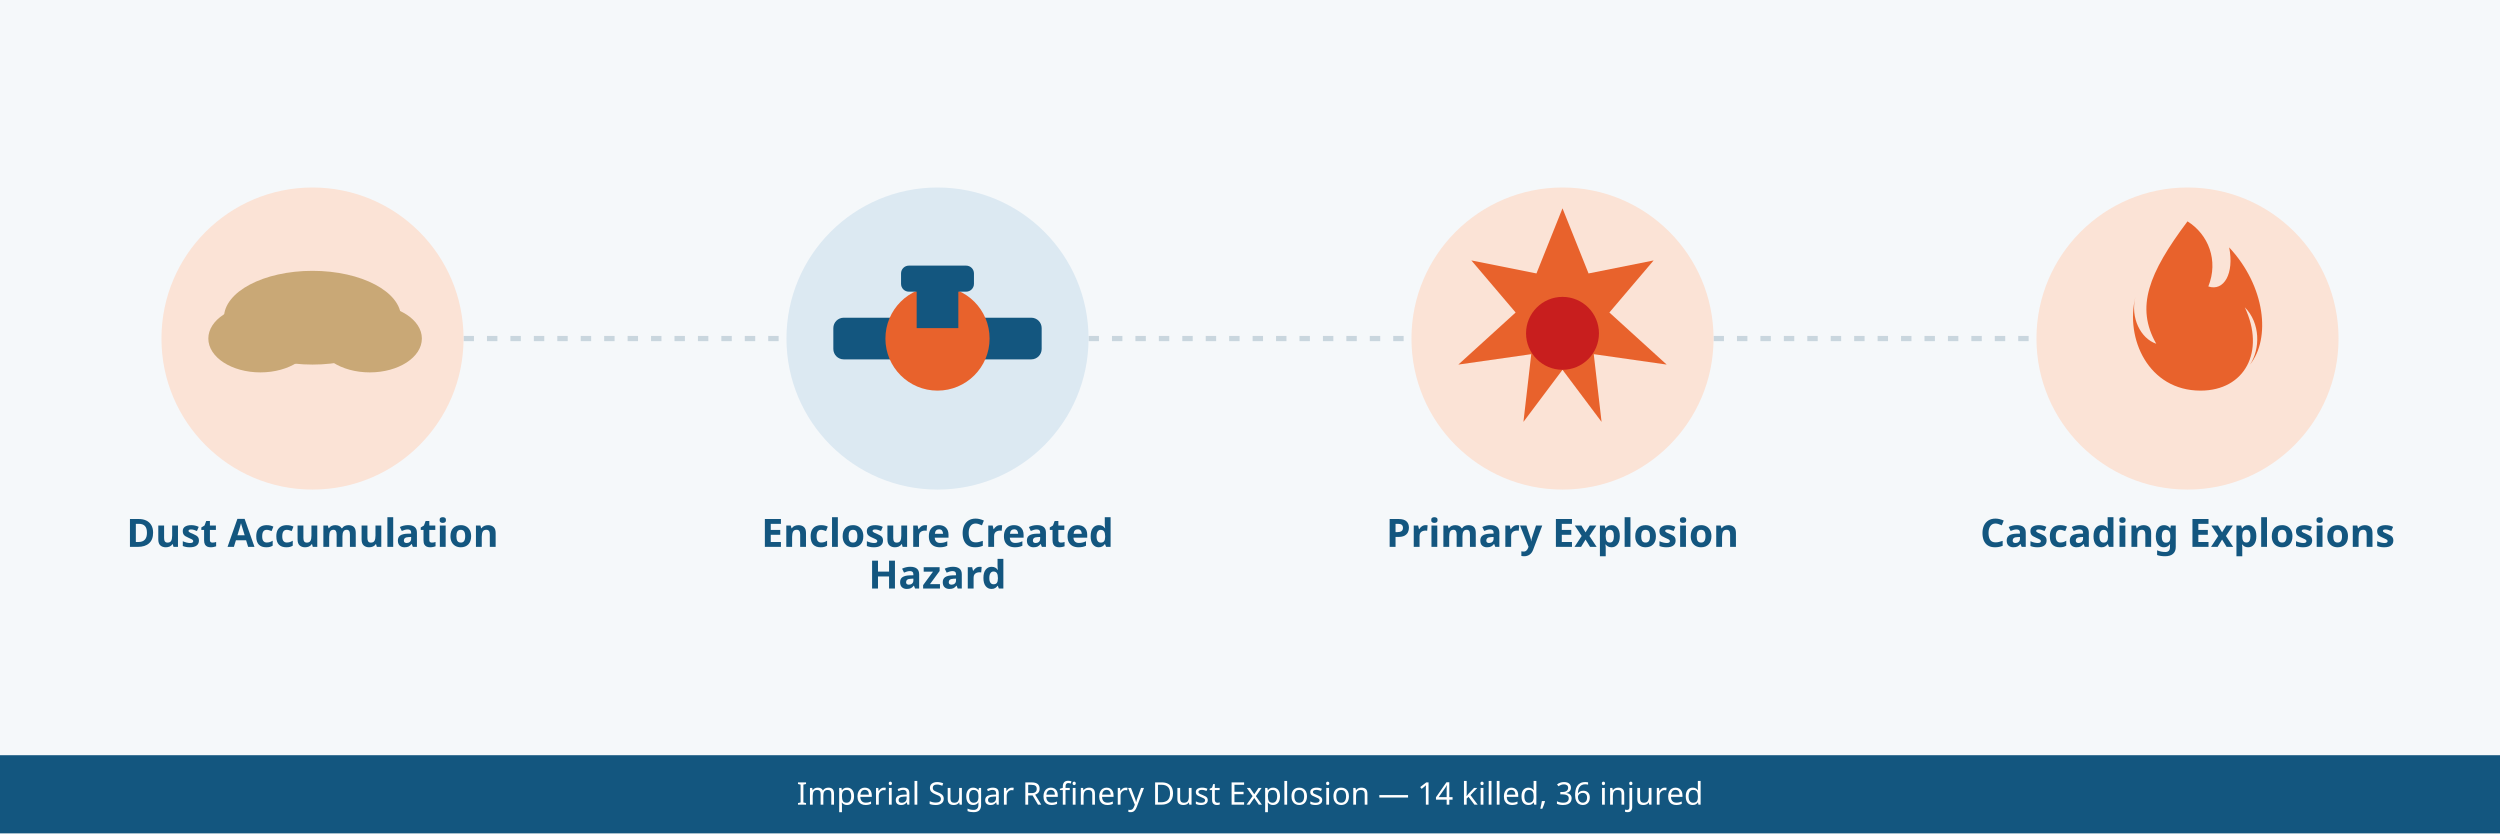
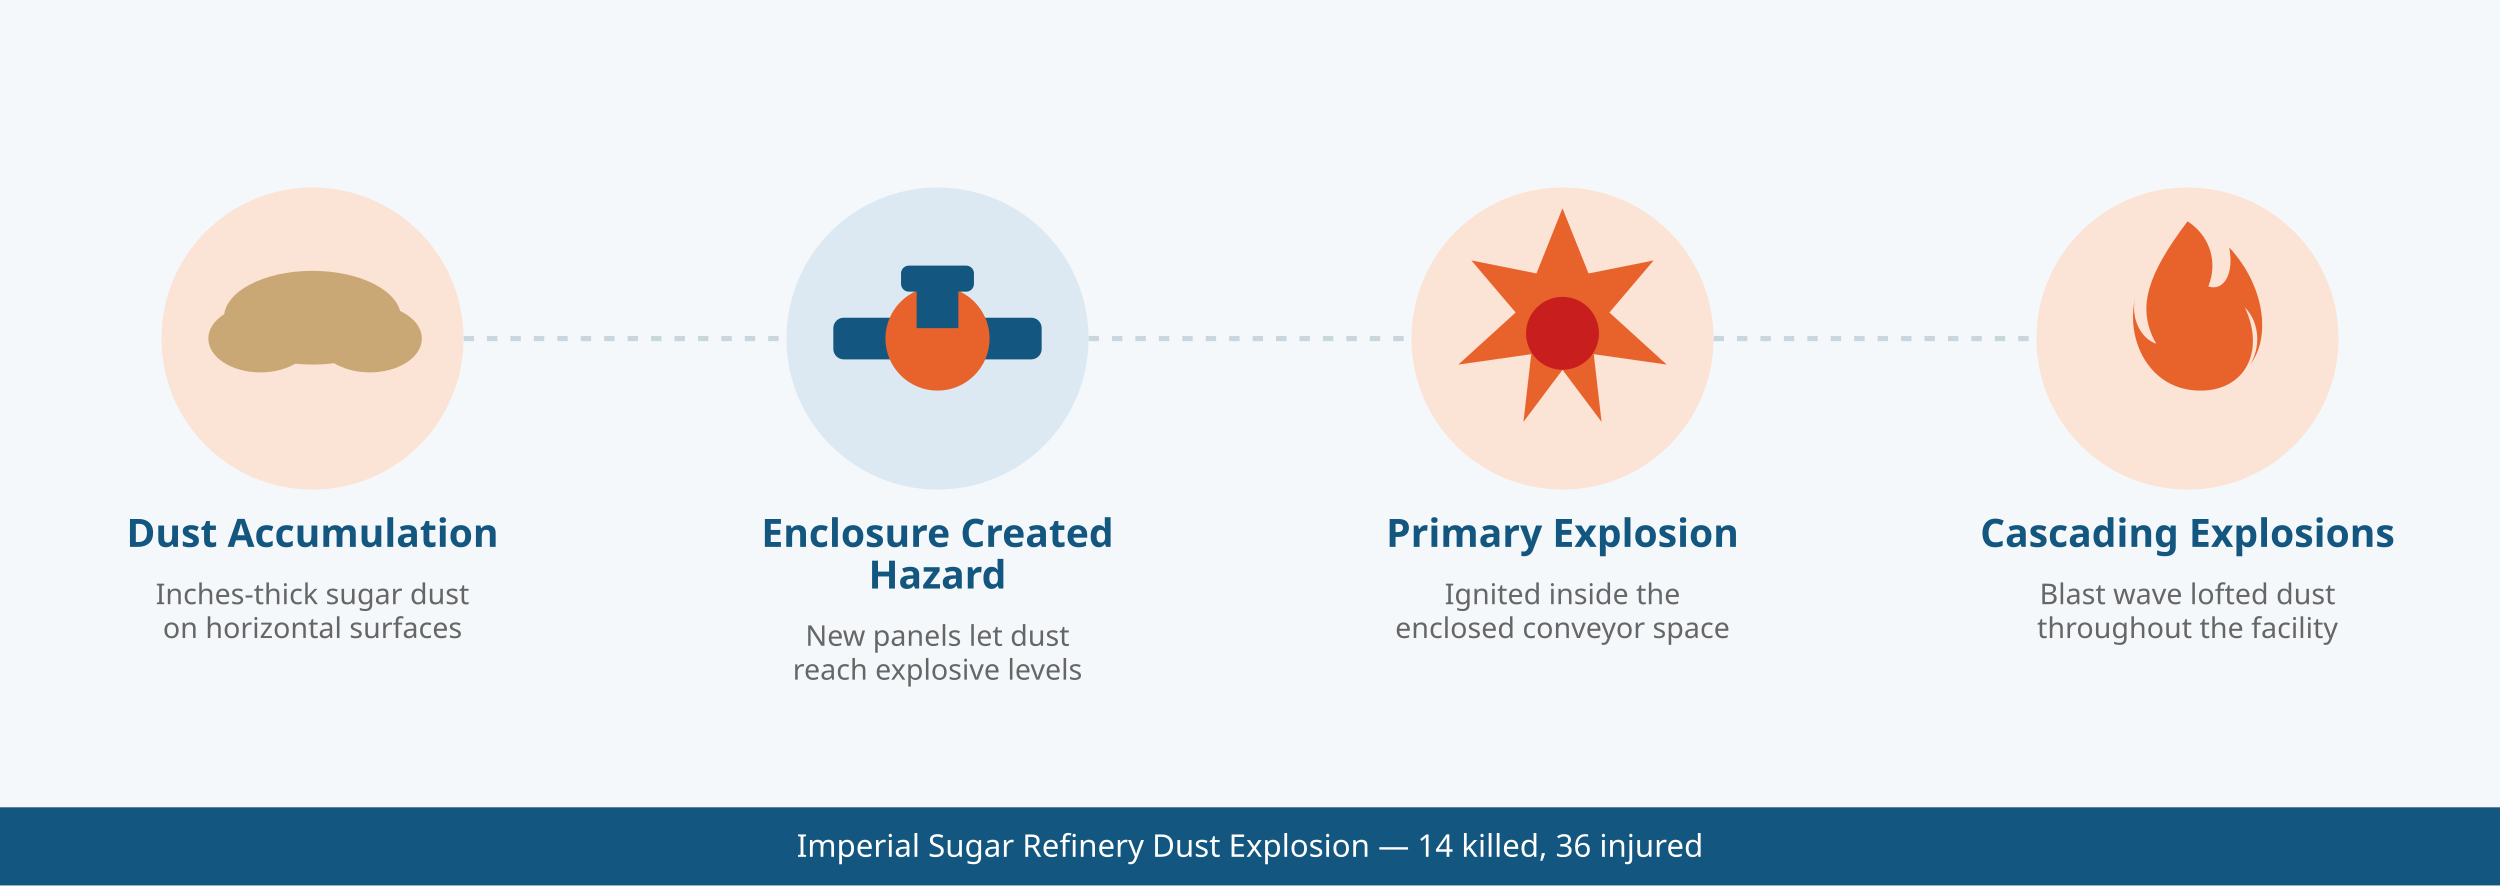
- <svg xmlns="http://www.w3.org/2000/svg" viewBox="0 0 960 320" font-family="'Poppins', sans-serif">
+ <svg xmlns="http://www.w3.org/2000/svg" viewBox="0 0 960 340" font-family="'Poppins', sans-serif">
  <defs>
    <style>
      .label { font-family: 'Baloo 2', sans-serif; font-weight: 700; font-size: 15px; fill: #13567F; }
+       .sublabel { font-family: 'Poppins', sans-serif; font-size: 11px; fill: #666; }
      .arrow { stroke: #C9D6DE; stroke-width: 2; fill: none; }
    </style>
  </defs>
-   <rect width="960" height="320" fill="#F5F8FA" />
+   <rect width="960" height="340" fill="#F5F8FA" />
  <line x1="178" y1="130" x2="302" y2="130" class="arrow" stroke-dasharray="4 5" />
  <line x1="418" y1="130" x2="542" y2="130" class="arrow" stroke-dasharray="4 5" />
  <line x1="658" y1="130" x2="782" y2="130" class="arrow" stroke-dasharray="4 5" />
  <g transform="translate(60,50)">
    <circle cx="60" cy="80" r="58" fill="#FBE3D6" />
    <ellipse cx="60" cy="72" rx="34" ry="18" fill="#C9A876" />
    <ellipse cx="40" cy="80" rx="20" ry="13" fill="#C9A876" />
    <ellipse cx="82" cy="80" rx="20" ry="13" fill="#C9A876" />
    <text x="60" y="160" text-anchor="middle" class="label">Dust Accumulation</text>
+     <text x="60" y="182" text-anchor="middle" class="sublabel">Inches-thick sugar dust</text>
+     <text x="60" y="195" text-anchor="middle" class="sublabel">on horizontal surfaces</text>
  </g>
  <g transform="translate(300,50)">
    <circle cx="60" cy="80" r="58" fill="#DCE9F2" />
    <rect x="20" y="72" width="80" height="16" rx="4" fill="#13567F" />
    <circle cx="60" cy="80" r="20" fill="#E8622C" />
    <rect x="52" y="60" width="16" height="16" fill="#13567F" />
    <rect x="46" y="52" width="28" height="10" rx="3" fill="#13567F" />
    <text x="60" y="160" text-anchor="middle" class="label">Enclosure Created</text>
    <text x="60" y="176" text-anchor="middle" class="label">Hazard</text>
+     <text x="60" y="198" text-anchor="middle" class="sublabel">New panels let dust</text>
+     <text x="60" y="211" text-anchor="middle" class="sublabel">reach explosive levels</text>
  </g>
  <g transform="translate(540,50)">
    <circle cx="60" cy="80" r="58" fill="#FBE3D6" />
    <path d="M60,30 L70,55 L95,50 L78,70 L100,90 L72,86 L75,112 L60,92 L45,112 L48,86 L20,90 L42,70 L25,50 L50,55 Z" fill="#E8622C" />
    <circle cx="60" cy="78" r="14" fill="#C81E1E" />
    <text x="60" y="160" text-anchor="middle" class="label">Primary Explosion</text>
+     <text x="60" y="182" text-anchor="middle" class="sublabel">Ignited inside the</text>
+     <text x="60" y="195" text-anchor="middle" class="sublabel">enclosed conveyor space</text>
  </g>
  <g transform="translate(780,50)">
    <circle cx="60" cy="80" r="58" fill="#FBE3D6" />
    <path d="M60,35 C45,55 40,68 48,82 C42,80 38,72 40,64 C36,80 45,100 65,100 C82,100 90,85 82,68 C88,74 88,84 84,90 C92,80 90,60 76,45 C78,55 74,62 68,60 C72,50 68,40 60,35 Z" fill="#E8622C" />
    <text x="60" y="160" text-anchor="middle" class="label">Cascading Explosions</text>
+     <text x="60" y="182" text-anchor="middle" class="sublabel">Blast wave lofted dust</text>
+     <text x="60" y="195" text-anchor="middle" class="sublabel">throughout the facility</text>
  </g>
-   <rect x="0" y="290" width="960" height="30" fill="#13567F" />
-   <text x="480" y="309" text-anchor="middle" fill="#fff" font-size="12" font-family="'Poppins', sans-serif" font-weight="500">Imperial Sugar Refinery Dust Explosion — 14 killed, 36 injured</text>
+   <rect x="0" y="310" width="960" height="30" fill="#13567F" />
+   <text x="480" y="329" text-anchor="middle" fill="#fff" font-size="12" font-family="'Poppins', sans-serif" font-weight="500">Imperial Sugar Refinery Dust Explosion — 14 killed, 36 injured</text>
</svg>
